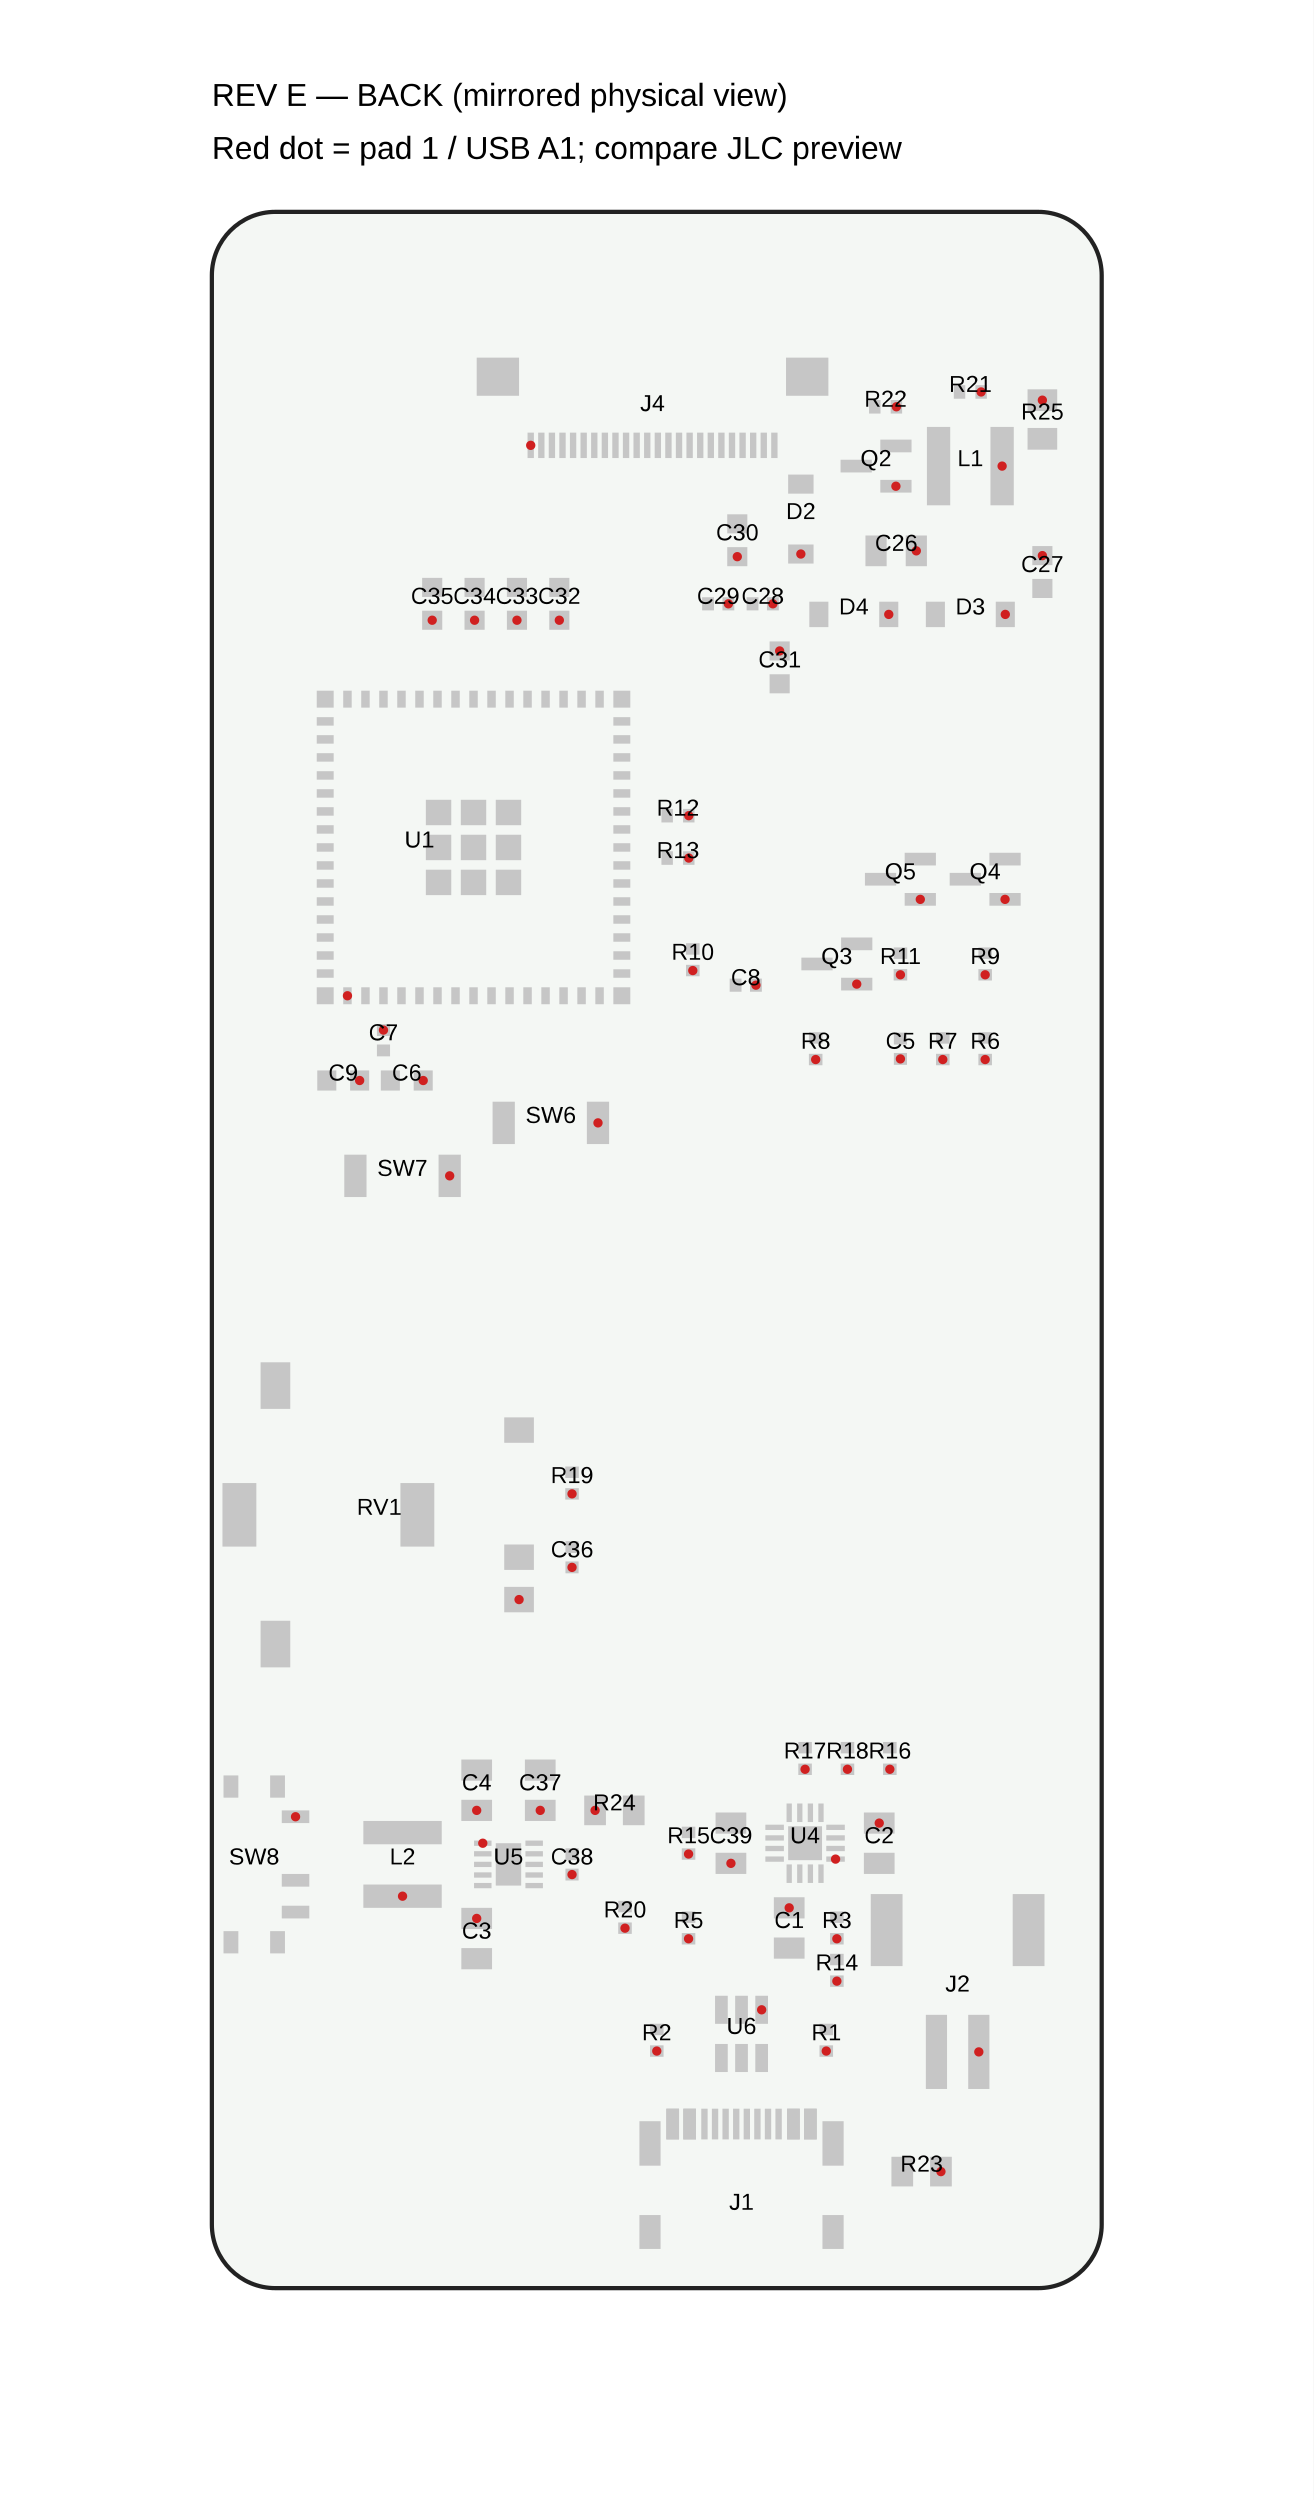
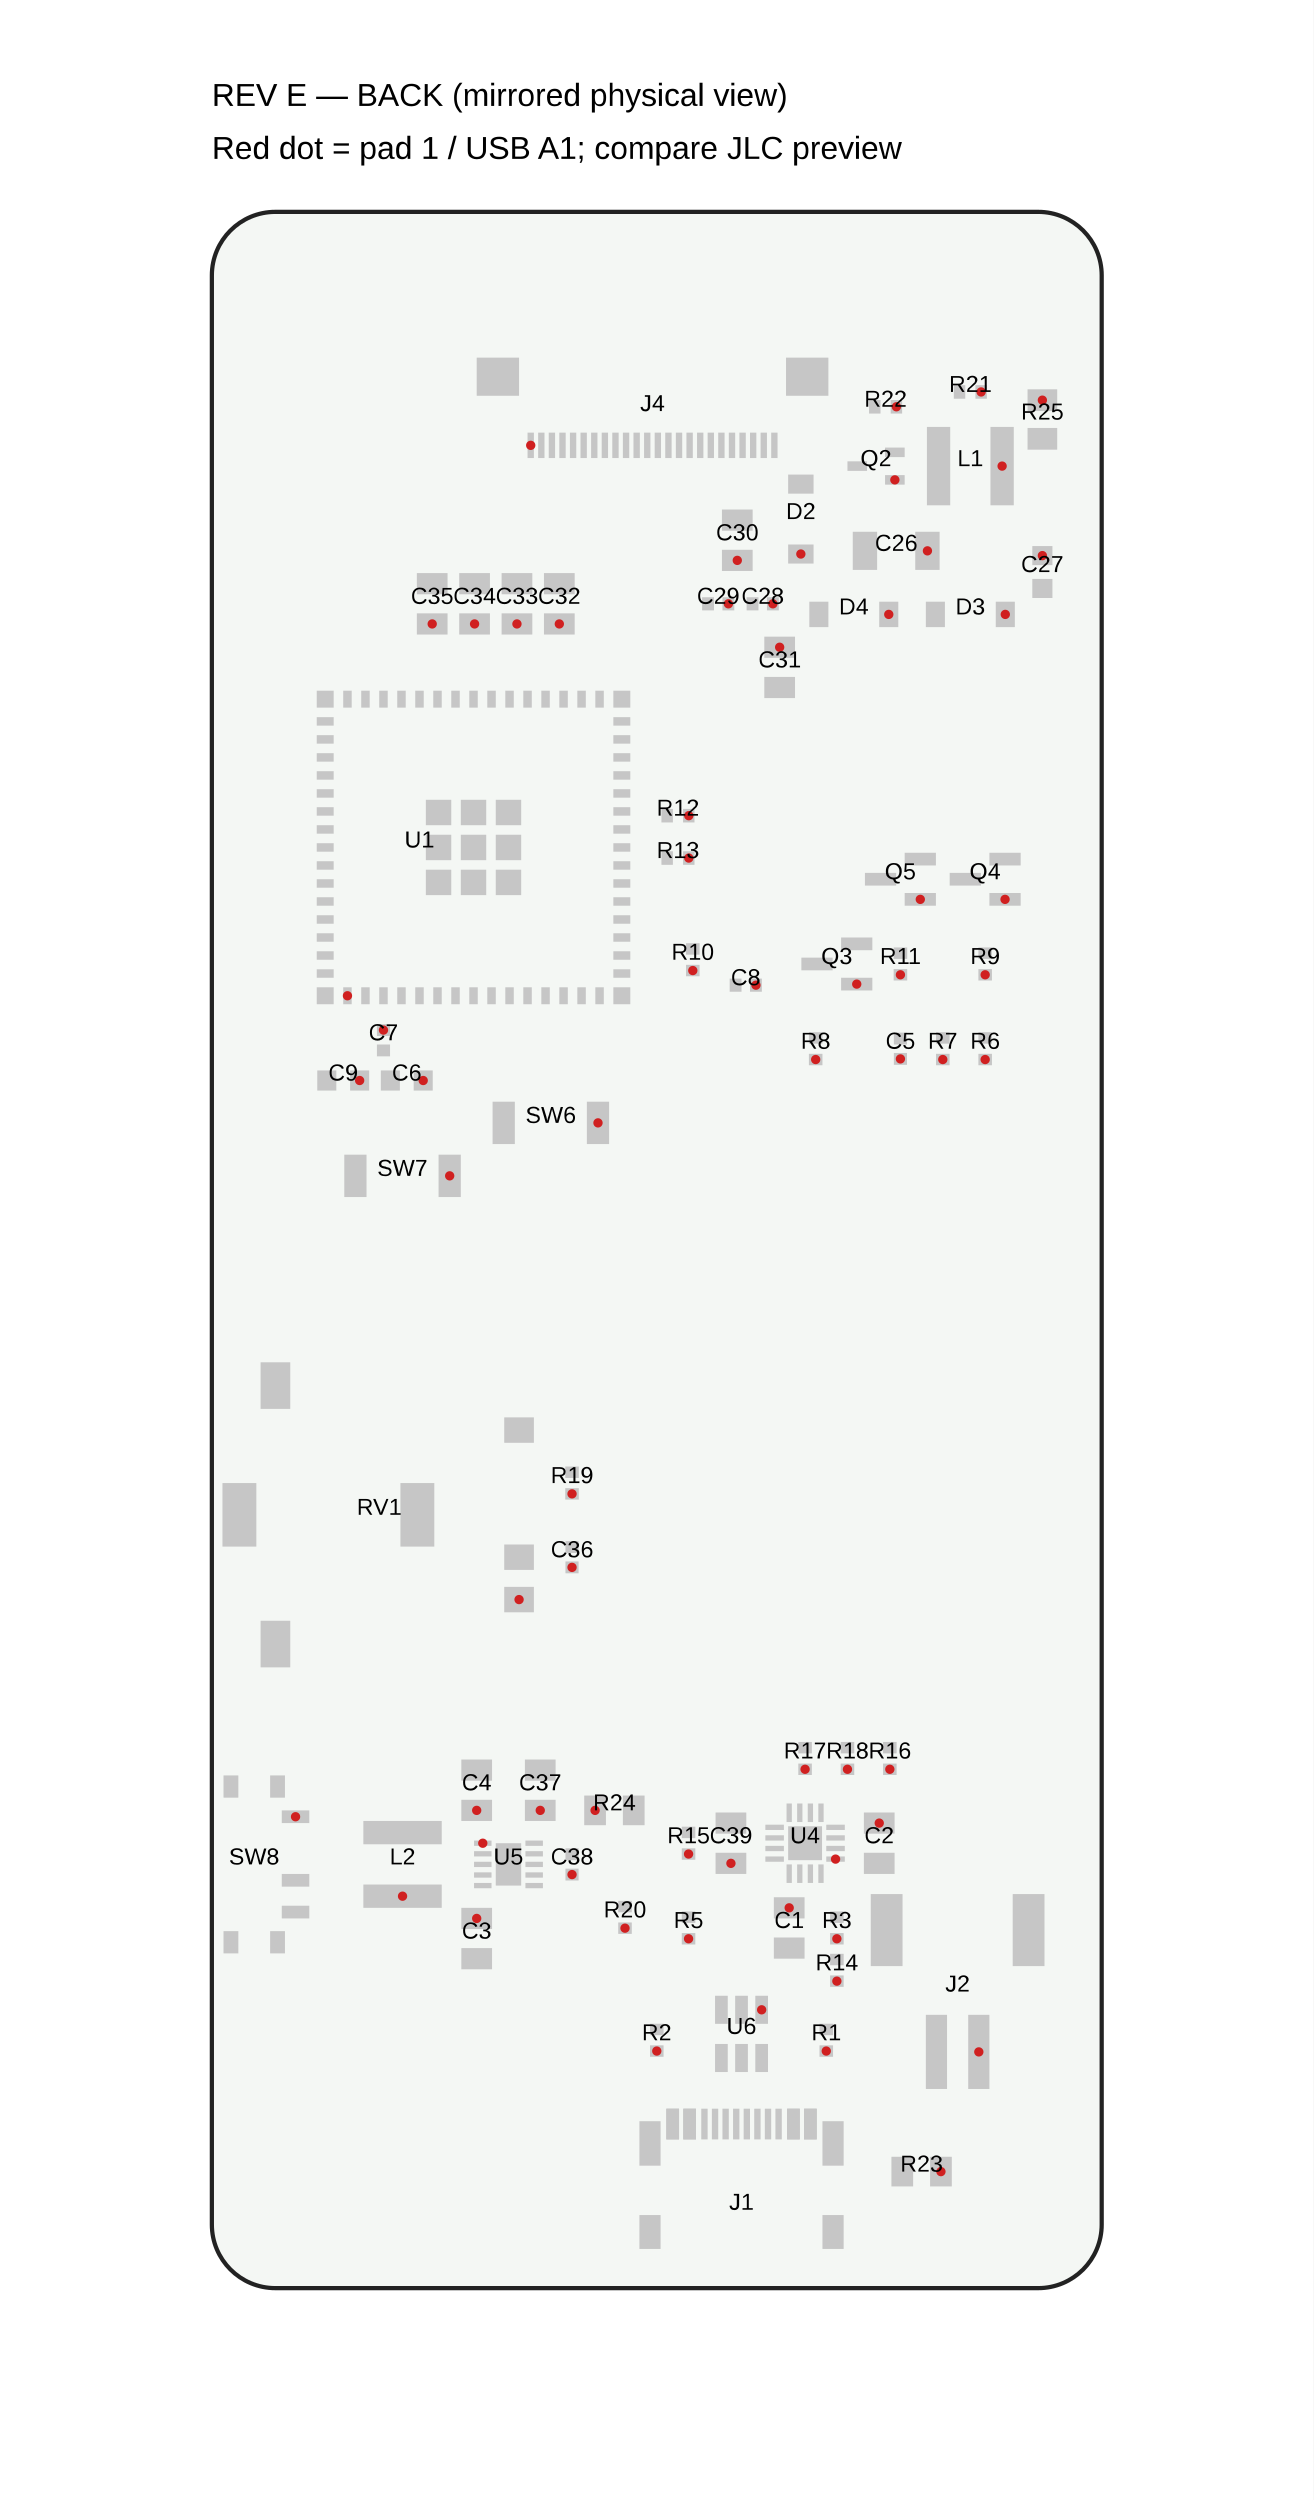
<svg xmlns="http://www.w3.org/2000/svg" width="62mm" height="118mm" viewBox="-10 -10 62 118">
  <rect x="-10" y="-10" width="100%" height="100%" fill="white" />
  <style>text{font-family:Arial,sans-serif;font-size:1.5px} .small{font-size:1.1px}</style>
  <rect x="0" y="0" width="42.0" height="98.0" rx="3" fill="#f4f7f4" stroke="#222" stroke-width=".2" />
  <text x="0" y="-5">REV E — BACK (mirrored physical view)</text>
  <text x="0" y="-2.5">Red dot = pad 1 / USB A1; compare JLC preview</text>
  <rect x="26.525" y="79.550" width="1.450" height="1.000" fill="#c6c6c6" />
  <circle cx="27.250" cy="80.050" r=".22" fill="#d02020" />
  <rect x="26.525" y="81.450" width="1.450" height="1.000" fill="#c6c6c6" />
  <text class="small" text-anchor="middle" x="27.250" y="81.000">C1</text>
  <rect x="30.775" y="75.550" width="1.450" height="1.000" fill="#c6c6c6" />
  <circle cx="31.500" cy="76.050" r=".22" fill="#d02020" />
  <rect x="30.775" y="77.450" width="1.450" height="1.000" fill="#c6c6c6" />
  <text class="small" text-anchor="middle" x="31.500" y="77.000">C2</text>
-   <rect x="32.750" y="15.275" width="1.000" height="1.450" fill="#c6c6c6" />
-   <circle cx="33.250" cy="16.000" r=".22" fill="#d02020" />
-   <rect x="30.850" y="15.275" width="1.000" height="1.450" fill="#c6c6c6" />
+   <rect x="33.200" y="15.100" width="1.150" height="1.800" fill="#c6c6c6" />
+   <circle cx="33.775" cy="16.000" r=".22" fill="#d02020" />
+   <rect x="30.250" y="15.100" width="1.150" height="1.800" fill="#c6c6c6" />
  <text class="small" text-anchor="middle" x="32.300" y="16.000">C26</text>
  <rect x="38.725" y="15.775" width="0.950" height="0.900" fill="#c6c6c6" />
  <circle cx="39.200" cy="16.225" r=".22" fill="#d02020" />
  <rect x="38.725" y="17.325" width="0.950" height="0.900" fill="#c6c6c6" />
  <text class="small" text-anchor="middle" x="39.200" y="17.000">C27</text>
  <rect x="26.200" y="18.190" width="0.560" height="0.620" fill="#c6c6c6" />
  <circle cx="26.480" cy="18.500" r=".22" fill="#d02020" />
  <rect x="25.240" y="18.190" width="0.560" height="0.620" fill="#c6c6c6" />
  <text class="small" text-anchor="middle" x="26.000" y="18.500">C28</text>
  <rect x="24.100" y="18.190" width="0.560" height="0.620" fill="#c6c6c6" />
  <circle cx="24.380" cy="18.500" r=".22" fill="#d02020" />
  <rect x="23.140" y="18.190" width="0.560" height="0.620" fill="#c6c6c6" />
  <text class="small" text-anchor="middle" x="23.900" y="18.500">C29</text>
  <rect x="11.775" y="80.050" width="1.450" height="1.000" fill="#c6c6c6" />
  <circle cx="12.500" cy="80.550" r=".22" fill="#d02020" />
  <rect x="11.775" y="81.950" width="1.450" height="1.000" fill="#c6c6c6" />
  <text class="small" text-anchor="middle" x="12.500" y="81.500">C3</text>
-   <rect x="24.325" y="15.825" width="0.950" height="0.900" fill="#c6c6c6" />
-   <circle cx="24.800" cy="16.275" r=".22" fill="#d02020" />
-   <rect x="24.325" y="14.275" width="0.950" height="0.900" fill="#c6c6c6" />
+   <rect x="24.075" y="15.950" width="1.450" height="1.000" fill="#c6c6c6" />
+   <circle cx="24.800" cy="16.450" r=".22" fill="#d02020" />
+   <rect x="24.075" y="14.050" width="1.450" height="1.000" fill="#c6c6c6" />
  <text class="small" text-anchor="middle" x="24.800" y="15.500">C30</text>
-   <rect x="26.325" y="20.275" width="0.950" height="0.900" fill="#c6c6c6" />
-   <circle cx="26.800" cy="20.725" r=".22" fill="#d02020" />
-   <rect x="26.325" y="21.825" width="0.950" height="0.900" fill="#c6c6c6" />
+   <rect x="26.075" y="20.050" width="1.450" height="1.000" fill="#c6c6c6" />
+   <circle cx="26.800" cy="20.550" r=".22" fill="#d02020" />
+   <rect x="26.075" y="21.950" width="1.450" height="1.000" fill="#c6c6c6" />
  <text class="small" text-anchor="middle" x="26.800" y="21.500">C31</text>
-   <rect x="15.925" y="18.825" width="0.950" height="0.900" fill="#c6c6c6" />
-   <circle cx="16.400" cy="19.275" r=".22" fill="#d02020" />
-   <rect x="15.925" y="17.275" width="0.950" height="0.900" fill="#c6c6c6" />
+   <rect x="15.675" y="18.950" width="1.450" height="1.000" fill="#c6c6c6" />
+   <circle cx="16.400" cy="19.450" r=".22" fill="#d02020" />
+   <rect x="15.675" y="17.050" width="1.450" height="1.000" fill="#c6c6c6" />
  <text class="small" text-anchor="middle" x="16.400" y="18.500">C32</text>
-   <rect x="13.925" y="18.825" width="0.950" height="0.900" fill="#c6c6c6" />
-   <circle cx="14.400" cy="19.275" r=".22" fill="#d02020" />
-   <rect x="13.925" y="17.275" width="0.950" height="0.900" fill="#c6c6c6" />
+   <rect x="13.675" y="18.950" width="1.450" height="1.000" fill="#c6c6c6" />
+   <circle cx="14.400" cy="19.450" r=".22" fill="#d02020" />
+   <rect x="13.675" y="17.050" width="1.450" height="1.000" fill="#c6c6c6" />
  <text class="small" text-anchor="middle" x="14.400" y="18.500">C33</text>
-   <rect x="11.925" y="18.825" width="0.950" height="0.900" fill="#c6c6c6" />
-   <circle cx="12.400" cy="19.275" r=".22" fill="#d02020" />
-   <rect x="11.925" y="17.275" width="0.950" height="0.900" fill="#c6c6c6" />
+   <rect x="11.675" y="18.950" width="1.450" height="1.000" fill="#c6c6c6" />
+   <circle cx="12.400" cy="19.450" r=".22" fill="#d02020" />
+   <rect x="11.675" y="17.050" width="1.450" height="1.000" fill="#c6c6c6" />
  <text class="small" text-anchor="middle" x="12.400" y="18.500">C34</text>
-   <rect x="9.925" y="18.825" width="0.950" height="0.900" fill="#c6c6c6" />
-   <circle cx="10.400" cy="19.275" r=".22" fill="#d02020" />
-   <rect x="9.925" y="17.275" width="0.950" height="0.900" fill="#c6c6c6" />
+   <rect x="9.675" y="18.950" width="1.450" height="1.000" fill="#c6c6c6" />
+   <circle cx="10.400" cy="19.450" r=".22" fill="#d02020" />
+   <rect x="9.675" y="17.050" width="1.450" height="1.000" fill="#c6c6c6" />
  <text class="small" text-anchor="middle" x="10.400" y="18.500">C35</text>
  <rect x="16.690" y="63.700" width="0.620" height="0.560" fill="#c6c6c6" />
  <circle cx="17.000" cy="63.980" r=".22" fill="#d02020" />
  <rect x="16.690" y="62.740" width="0.620" height="0.560" fill="#c6c6c6" />
  <text class="small" text-anchor="middle" x="17.000" y="63.500">C36</text>
  <rect x="14.775" y="74.950" width="1.450" height="1.000" fill="#c6c6c6" />
  <circle cx="15.500" cy="75.450" r=".22" fill="#d02020" />
  <rect x="14.775" y="73.050" width="1.450" height="1.000" fill="#c6c6c6" />
  <text class="small" text-anchor="middle" x="15.500" y="74.500">C37</text>
  <rect x="16.690" y="78.200" width="0.620" height="0.560" fill="#c6c6c6" />
  <circle cx="17.000" cy="78.480" r=".22" fill="#d02020" />
  <rect x="16.690" y="77.240" width="0.620" height="0.560" fill="#c6c6c6" />
  <text class="small" text-anchor="middle" x="17.000" y="78.000">C38</text>
  <rect x="23.775" y="77.450" width="1.450" height="1.000" fill="#c6c6c6" />
  <circle cx="24.500" cy="77.950" r=".22" fill="#d02020" />
  <rect x="23.775" y="75.550" width="1.450" height="1.000" fill="#c6c6c6" />
  <text class="small" text-anchor="middle" x="24.500" y="77.000">C39</text>
  <rect x="11.775" y="74.950" width="1.450" height="1.000" fill="#c6c6c6" />
  <circle cx="12.500" cy="75.450" r=".22" fill="#d02020" />
  <rect x="11.775" y="73.050" width="1.450" height="1.000" fill="#c6c6c6" />
  <text class="small" text-anchor="middle" x="12.500" y="74.500">C4</text>
  <rect x="32.190" y="39.700" width="0.620" height="0.560" fill="#c6c6c6" />
  <circle cx="32.500" cy="39.980" r=".22" fill="#d02020" />
  <rect x="32.190" y="38.740" width="0.620" height="0.560" fill="#c6c6c6" />
  <text class="small" text-anchor="middle" x="32.500" y="39.500">C5</text>
  <rect x="9.525" y="40.525" width="0.900" height="0.950" fill="#c6c6c6" />
  <circle cx="9.975" cy="41.000" r=".22" fill="#d02020" />
  <rect x="7.975" y="40.525" width="0.900" height="0.950" fill="#c6c6c6" />
  <text class="small" text-anchor="middle" x="9.200" y="41.000">C6</text>
  <rect x="7.790" y="38.340" width="0.620" height="0.560" fill="#c6c6c6" />
  <circle cx="8.100" cy="38.620" r=".22" fill="#d02020" />
  <rect x="7.790" y="39.300" width="0.620" height="0.560" fill="#c6c6c6" />
  <text class="small" text-anchor="middle" x="8.100" y="39.100">C7</text>
  <rect x="25.400" y="36.190" width="0.560" height="0.620" fill="#c6c6c6" />
  <circle cx="25.680" cy="36.500" r=".22" fill="#d02020" />
  <rect x="24.440" y="36.190" width="0.560" height="0.620" fill="#c6c6c6" />
  <text class="small" text-anchor="middle" x="25.200" y="36.500">C8</text>
  <rect x="6.525" y="40.525" width="0.900" height="0.950" fill="#c6c6c6" />
  <circle cx="6.975" cy="41.000" r=".22" fill="#d02020" />
  <rect x="4.975" y="40.525" width="0.900" height="0.950" fill="#c6c6c6" />
  <text class="small" text-anchor="middle" x="6.200" y="41.000">C9</text>
  <rect x="27.200" y="15.700" width="1.200" height="0.900" fill="#c6c6c6" />
  <circle cx="27.800" cy="16.150" r=".22" fill="#d02020" />
  <rect x="27.200" y="12.400" width="1.200" height="0.900" fill="#c6c6c6" />
  <text class="small" text-anchor="middle" x="27.800" y="14.500">D2</text>
  <rect x="37.000" y="18.400" width="0.900" height="1.200" fill="#c6c6c6" />
  <circle cx="37.450" cy="19.000" r=".22" fill="#d02020" />
  <rect x="33.700" y="18.400" width="0.900" height="1.200" fill="#c6c6c6" />
  <text class="small" text-anchor="middle" x="35.800" y="19.000">D3</text>
  <rect x="31.500" y="18.400" width="0.900" height="1.200" fill="#c6c6c6" />
  <circle cx="31.950" cy="19.000" r=".22" fill="#d02020" />
  <rect x="28.200" y="18.400" width="0.900" height="1.200" fill="#c6c6c6" />
  <text class="small" text-anchor="middle" x="30.300" y="19.000">D4</text>
  <rect x="21.450" y="89.530" width="0.600" height="1.450" fill="#c6c6c6" />
  <circle cx="21.750" cy="90.255" r=".22" fill="#d02020" />
  <rect x="22.250" y="89.530" width="0.600" height="1.450" fill="#c6c6c6" />
  <rect x="23.600" y="89.530" width="0.300" height="1.450" fill="#c6c6c6" />
  <rect x="24.600" y="89.530" width="0.300" height="1.450" fill="#c6c6c6" />
  <rect x="25.100" y="89.530" width="0.300" height="1.450" fill="#c6c6c6" />
  <rect x="26.100" y="89.530" width="0.300" height="1.450" fill="#c6c6c6" />
  <rect x="27.150" y="89.530" width="0.600" height="1.450" fill="#c6c6c6" />
  <rect x="27.950" y="89.530" width="0.600" height="1.450" fill="#c6c6c6" />
  <rect x="27.950" y="89.530" width="0.600" height="1.450" fill="#c6c6c6" />
  <rect x="27.150" y="89.530" width="0.600" height="1.450" fill="#c6c6c6" />
  <rect x="26.600" y="89.530" width="0.300" height="1.450" fill="#c6c6c6" />
  <rect x="25.600" y="89.530" width="0.300" height="1.450" fill="#c6c6c6" />
  <rect x="24.100" y="89.530" width="0.300" height="1.450" fill="#c6c6c6" />
  <rect x="23.100" y="89.530" width="0.300" height="1.450" fill="#c6c6c6" />
  <rect x="22.250" y="89.530" width="0.600" height="1.450" fill="#c6c6c6" />
  <rect x="21.450" y="89.530" width="0.600" height="1.450" fill="#c6c6c6" />
  <rect x="20.180" y="94.550" width="1.000" height="1.600" fill="#c6c6c6" />
  <rect x="20.180" y="90.120" width="1.000" height="2.100" fill="#c6c6c6" />
  <rect x="28.820" y="94.550" width="1.000" height="1.600" fill="#c6c6c6" />
  <rect x="28.820" y="90.120" width="1.000" height="2.100" fill="#c6c6c6" />
  <text class="small" text-anchor="middle" x="25.000" y="94.300">J1</text>
  <rect x="35.700" y="85.100" width="1.000" height="3.500" fill="#c6c6c6" />
  <circle cx="36.200" cy="86.850" r=".22" fill="#d02020" />
  <rect x="33.700" y="85.100" width="1.000" height="3.500" fill="#c6c6c6" />
  <rect x="37.800" y="79.400" width="1.500" height="3.400" fill="#c6c6c6" />
  <rect x="31.100" y="79.400" width="1.500" height="3.400" fill="#c6c6c6" />
  <text class="small" text-anchor="middle" x="35.200" y="84.000">J2</text>
  <rect x="14.900" y="10.420" width="0.300" height="1.200" fill="#c6c6c6" />
  <circle cx="15.050" cy="11.020" r=".22" fill="#d02020" />
  <rect x="15.400" y="10.420" width="0.300" height="1.200" fill="#c6c6c6" />
  <rect x="15.900" y="10.420" width="0.300" height="1.200" fill="#c6c6c6" />
  <rect x="16.400" y="10.420" width="0.300" height="1.200" fill="#c6c6c6" />
  <rect x="16.900" y="10.420" width="0.300" height="1.200" fill="#c6c6c6" />
  <rect x="17.400" y="10.420" width="0.300" height="1.200" fill="#c6c6c6" />
  <rect x="17.900" y="10.420" width="0.300" height="1.200" fill="#c6c6c6" />
  <rect x="18.400" y="10.420" width="0.300" height="1.200" fill="#c6c6c6" />
  <rect x="18.900" y="10.420" width="0.300" height="1.200" fill="#c6c6c6" />
  <rect x="19.400" y="10.420" width="0.300" height="1.200" fill="#c6c6c6" />
  <rect x="19.900" y="10.420" width="0.300" height="1.200" fill="#c6c6c6" />
  <rect x="20.400" y="10.420" width="0.300" height="1.200" fill="#c6c6c6" />
  <rect x="20.900" y="10.420" width="0.300" height="1.200" fill="#c6c6c6" />
  <rect x="21.400" y="10.420" width="0.300" height="1.200" fill="#c6c6c6" />
  <rect x="21.900" y="10.420" width="0.300" height="1.200" fill="#c6c6c6" />
  <rect x="22.400" y="10.420" width="0.300" height="1.200" fill="#c6c6c6" />
  <rect x="22.900" y="10.420" width="0.300" height="1.200" fill="#c6c6c6" />
  <rect x="23.400" y="10.420" width="0.300" height="1.200" fill="#c6c6c6" />
  <rect x="23.900" y="10.420" width="0.300" height="1.200" fill="#c6c6c6" />
  <rect x="24.400" y="10.420" width="0.300" height="1.200" fill="#c6c6c6" />
  <rect x="24.900" y="10.420" width="0.300" height="1.200" fill="#c6c6c6" />
  <rect x="25.400" y="10.420" width="0.300" height="1.200" fill="#c6c6c6" />
  <rect x="25.900" y="10.420" width="0.300" height="1.200" fill="#c6c6c6" />
  <rect x="26.400" y="10.420" width="0.300" height="1.200" fill="#c6c6c6" />
  <rect x="27.100" y="6.880" width="2.000" height="1.800" fill="#c6c6c6" />
  <rect x="12.500" y="6.880" width="2.000" height="1.800" fill="#c6c6c6" />
  <text class="small" text-anchor="middle" x="20.800" y="9.400">J4</text>
  <rect x="36.750" y="10.150" width="1.100" height="3.700" fill="#c6c6c6" />
  <circle cx="37.300" cy="12.000" r=".22" fill="#d02020" />
  <rect x="33.750" y="10.150" width="1.100" height="3.700" fill="#c6c6c6" />
  <text class="small" text-anchor="middle" x="35.800" y="12.000">L1</text>
  <rect x="7.150" y="78.950" width="3.700" height="1.100" fill="#c6c6c6" />
  <circle cx="9.000" cy="79.500" r=".22" fill="#d02020" />
  <rect x="7.150" y="75.950" width="3.700" height="1.100" fill="#c6c6c6" />
  <text class="small" text-anchor="middle" x="9.000" y="78.000">L2</text>
-   <rect x="31.550" y="12.650" width="1.475" height="0.600" fill="#c6c6c6" />
-   <circle cx="32.287" cy="12.950" r=".22" fill="#d02020" />
-   <rect x="31.550" y="10.750" width="1.475" height="0.600" fill="#c6c6c6" />
-   <rect x="29.675" y="11.700" width="1.475" height="0.600" fill="#c6c6c6" />
+   <rect x="31.775" y="12.425" width="0.925" height="0.450" fill="#c6c6c6" />
+   <circle cx="32.237" cy="12.650" r=".22" fill="#d02020" />
+   <rect x="31.775" y="11.125" width="0.925" height="0.450" fill="#c6c6c6" />
+   <rect x="30.000" y="11.775" width="0.925" height="0.450" fill="#c6c6c6" />
  <text class="small" text-anchor="middle" x="31.350" y="12.000">Q2</text>
  <rect x="29.700" y="36.150" width="1.475" height="0.600" fill="#c6c6c6" />
  <circle cx="30.438" cy="36.450" r=".22" fill="#d02020" />
  <rect x="29.700" y="34.250" width="1.475" height="0.600" fill="#c6c6c6" />
  <rect x="27.825" y="35.200" width="1.475" height="0.600" fill="#c6c6c6" />
  <text class="small" text-anchor="middle" x="29.500" y="35.500">Q3</text>
  <rect x="36.700" y="32.150" width="1.475" height="0.600" fill="#c6c6c6" />
  <circle cx="37.438" cy="32.450" r=".22" fill="#d02020" />
  <rect x="36.700" y="30.250" width="1.475" height="0.600" fill="#c6c6c6" />
  <rect x="34.825" y="31.200" width="1.475" height="0.600" fill="#c6c6c6" />
  <text class="small" text-anchor="middle" x="36.500" y="31.500">Q4</text>
  <rect x="32.700" y="32.150" width="1.475" height="0.600" fill="#c6c6c6" />
  <circle cx="33.438" cy="32.450" r=".22" fill="#d02020" />
  <rect x="32.700" y="30.250" width="1.475" height="0.600" fill="#c6c6c6" />
  <rect x="30.825" y="31.200" width="1.475" height="0.600" fill="#c6c6c6" />
  <text class="small" text-anchor="middle" x="32.500" y="31.500">Q5</text>
  <rect x="28.680" y="86.540" width="0.640" height="0.540" fill="#c6c6c6" />
  <circle cx="29.000" cy="86.810" r=".22" fill="#d02020" />
  <rect x="28.680" y="85.520" width="0.640" height="0.540" fill="#c6c6c6" />
  <text class="small" text-anchor="middle" x="29.000" y="86.300">R1</text>
  <rect x="22.380" y="35.540" width="0.640" height="0.540" fill="#c6c6c6" />
  <circle cx="22.700" cy="35.810" r=".22" fill="#d02020" />
  <rect x="22.380" y="34.520" width="0.640" height="0.540" fill="#c6c6c6" />
  <text class="small" text-anchor="middle" x="22.700" y="35.300">R10</text>
  <rect x="32.180" y="35.740" width="0.640" height="0.540" fill="#c6c6c6" />
  <circle cx="32.500" cy="36.010" r=".22" fill="#d02020" />
  <rect x="32.180" y="34.720" width="0.640" height="0.540" fill="#c6c6c6" />
  <text class="small" text-anchor="middle" x="32.500" y="35.500">R11</text>
  <rect x="22.240" y="28.180" width="0.540" height="0.640" fill="#c6c6c6" />
  <circle cx="22.510" cy="28.500" r=".22" fill="#d02020" />
  <rect x="21.220" y="28.180" width="0.540" height="0.640" fill="#c6c6c6" />
  <text class="small" text-anchor="middle" x="22.000" y="28.500">R12</text>
  <rect x="22.240" y="30.180" width="0.540" height="0.640" fill="#c6c6c6" />
  <circle cx="22.510" cy="30.500" r=".22" fill="#d02020" />
  <rect x="21.220" y="30.180" width="0.540" height="0.640" fill="#c6c6c6" />
  <text class="small" text-anchor="middle" x="22.000" y="30.500">R13</text>
  <rect x="29.180" y="83.240" width="0.640" height="0.540" fill="#c6c6c6" />
  <circle cx="29.500" cy="83.510" r=".22" fill="#d02020" />
  <rect x="29.180" y="82.220" width="0.640" height="0.540" fill="#c6c6c6" />
  <text class="small" text-anchor="middle" x="29.500" y="83.000">R14</text>
  <rect x="22.180" y="77.240" width="0.640" height="0.540" fill="#c6c6c6" />
  <circle cx="22.500" cy="77.510" r=".22" fill="#d02020" />
  <rect x="22.180" y="76.220" width="0.640" height="0.540" fill="#c6c6c6" />
  <text class="small" text-anchor="middle" x="22.500" y="77.000">R15</text>
  <rect x="31.680" y="73.240" width="0.640" height="0.540" fill="#c6c6c6" />
  <circle cx="32.000" cy="73.510" r=".22" fill="#d02020" />
  <rect x="31.680" y="72.220" width="0.640" height="0.540" fill="#c6c6c6" />
  <text class="small" text-anchor="middle" x="32.000" y="73.000">R16</text>
  <rect x="27.680" y="73.240" width="0.640" height="0.540" fill="#c6c6c6" />
  <circle cx="28.000" cy="73.510" r=".22" fill="#d02020" />
  <rect x="27.680" y="72.220" width="0.640" height="0.540" fill="#c6c6c6" />
  <text class="small" text-anchor="middle" x="28.000" y="73.000">R17</text>
  <rect x="29.680" y="73.240" width="0.640" height="0.540" fill="#c6c6c6" />
  <circle cx="30.000" cy="73.510" r=".22" fill="#d02020" />
  <rect x="29.680" y="72.220" width="0.640" height="0.540" fill="#c6c6c6" />
  <text class="small" text-anchor="middle" x="30.000" y="73.000">R18</text>
  <rect x="16.680" y="60.240" width="0.640" height="0.540" fill="#c6c6c6" />
  <circle cx="17.000" cy="60.510" r=".22" fill="#d02020" />
  <rect x="16.680" y="59.220" width="0.640" height="0.540" fill="#c6c6c6" />
  <text class="small" text-anchor="middle" x="17.000" y="60.000">R19</text>
  <rect x="20.680" y="86.540" width="0.640" height="0.540" fill="#c6c6c6" />
  <circle cx="21.000" cy="86.810" r=".22" fill="#d02020" />
  <rect x="20.680" y="85.520" width="0.640" height="0.540" fill="#c6c6c6" />
  <text class="small" text-anchor="middle" x="21.000" y="86.300">R2</text>
  <rect x="19.180" y="80.740" width="0.640" height="0.540" fill="#c6c6c6" />
  <circle cx="19.500" cy="81.010" r=".22" fill="#d02020" />
  <rect x="19.180" y="79.720" width="0.640" height="0.540" fill="#c6c6c6" />
  <text class="small" text-anchor="middle" x="19.500" y="80.500">R20</text>
  <rect x="36.040" y="8.180" width="0.540" height="0.640" fill="#c6c6c6" />
  <circle cx="36.310" cy="8.500" r=".22" fill="#d02020" />
  <rect x="35.020" y="8.180" width="0.540" height="0.640" fill="#c6c6c6" />
  <text class="small" text-anchor="middle" x="35.800" y="8.500">R21</text>
  <rect x="32.040" y="8.880" width="0.540" height="0.640" fill="#c6c6c6" />
  <circle cx="32.310" cy="9.200" r=".22" fill="#d02020" />
  <rect x="31.020" y="8.880" width="0.540" height="0.640" fill="#c6c6c6" />
  <text class="small" text-anchor="middle" x="31.800" y="9.200">R22</text>
  <rect x="33.900" y="91.800" width="1.025" height="1.400" fill="#c6c6c6" />
  <circle cx="34.412" cy="92.500" r=".22" fill="#d02020" />
  <rect x="32.075" y="91.800" width="1.025" height="1.400" fill="#c6c6c6" />
  <text class="small" text-anchor="middle" x="33.500" y="92.500">R23</text>
  <rect x="17.575" y="74.750" width="1.025" height="1.400" fill="#c6c6c6" />
  <circle cx="18.088" cy="75.450" r=".22" fill="#d02020" />
  <rect x="19.400" y="74.750" width="1.025" height="1.400" fill="#c6c6c6" />
  <text class="small" text-anchor="middle" x="19.000" y="75.450">R24</text>
  <rect x="38.500" y="8.375" width="1.400" height="1.025" fill="#c6c6c6" />
  <circle cx="39.200" cy="8.888" r=".22" fill="#d02020" />
  <rect x="38.500" y="10.200" width="1.400" height="1.025" fill="#c6c6c6" />
  <text class="small" text-anchor="middle" x="39.200" y="9.800">R25</text>
  <rect x="29.180" y="81.240" width="0.640" height="0.540" fill="#c6c6c6" />
  <circle cx="29.500" cy="81.510" r=".22" fill="#d02020" />
  <rect x="29.180" y="80.220" width="0.640" height="0.540" fill="#c6c6c6" />
  <text class="small" text-anchor="middle" x="29.500" y="81.000">R3</text>
  <rect x="22.180" y="81.240" width="0.640" height="0.540" fill="#c6c6c6" />
  <circle cx="22.500" cy="81.510" r=".22" fill="#d02020" />
  <rect x="22.180" y="80.220" width="0.640" height="0.540" fill="#c6c6c6" />
  <text class="small" text-anchor="middle" x="22.500" y="81.000">R5</text>
  <rect x="36.180" y="39.740" width="0.640" height="0.540" fill="#c6c6c6" />
  <circle cx="36.500" cy="40.010" r=".22" fill="#d02020" />
  <rect x="36.180" y="38.720" width="0.640" height="0.540" fill="#c6c6c6" />
  <text class="small" text-anchor="middle" x="36.500" y="39.500">R6</text>
  <rect x="34.180" y="39.740" width="0.640" height="0.540" fill="#c6c6c6" />
  <circle cx="34.500" cy="40.010" r=".22" fill="#d02020" />
  <rect x="34.180" y="38.720" width="0.640" height="0.540" fill="#c6c6c6" />
  <text class="small" text-anchor="middle" x="34.500" y="39.500">R7</text>
  <rect x="28.180" y="39.740" width="0.640" height="0.540" fill="#c6c6c6" />
  <circle cx="28.500" cy="40.010" r=".22" fill="#d02020" />
  <rect x="28.180" y="38.720" width="0.640" height="0.540" fill="#c6c6c6" />
  <text class="small" text-anchor="middle" x="28.500" y="39.500">R8</text>
  <rect x="36.180" y="35.740" width="0.640" height="0.540" fill="#c6c6c6" />
  <circle cx="36.500" cy="36.010" r=".22" fill="#d02020" />
  <rect x="36.180" y="34.720" width="0.640" height="0.540" fill="#c6c6c6" />
  <text class="small" text-anchor="middle" x="36.500" y="35.500">R9</text>
  <rect x="13.800" y="64.900" width="1.400" height="1.200" fill="#c6c6c6" />
  <circle cx="14.500" cy="65.500" r=".22" fill="#d02020" />
  <rect x="13.800" y="62.900" width="1.400" height="1.200" fill="#c6c6c6" />
  <rect x="13.800" y="56.900" width="1.400" height="1.200" fill="#c6c6c6" />
  <rect x="2.300" y="66.500" width="1.400" height="2.200" fill="#c6c6c6" />
  <rect x="8.900" y="60.000" width="1.600" height="3.000" fill="#c6c6c6" />
  <rect x="0.500" y="60.000" width="1.600" height="3.000" fill="#c6c6c6" />
  <rect x="2.300" y="54.300" width="1.400" height="2.200" fill="#c6c6c6" />
  <text class="small" text-anchor="middle" x="7.900" y="61.500">RV1</text>
  <rect x="17.700" y="42.000" width="1.050" height="2.000" fill="#c6c6c6" />
  <circle cx="18.225" cy="43.000" r=".22" fill="#d02020" />
  <rect x="13.250" y="42.000" width="1.050" height="2.000" fill="#c6c6c6" />
  <text class="small" text-anchor="middle" x="16.000" y="43.000">SW6</text>
  <rect x="10.700" y="44.500" width="1.050" height="2.000" fill="#c6c6c6" />
  <circle cx="11.225" cy="45.500" r=".22" fill="#d02020" />
  <rect x="6.250" y="44.500" width="1.050" height="2.000" fill="#c6c6c6" />
  <text class="small" text-anchor="middle" x="9.000" y="45.500">SW7</text>
  <rect x="3.300" y="75.450" width="1.300" height="0.600" fill="#c6c6c6" />
  <circle cx="3.950" cy="75.750" r=".22" fill="#d02020" />
  <rect x="3.300" y="78.450" width="1.300" height="0.600" fill="#c6c6c6" />
  <rect x="3.300" y="79.950" width="1.300" height="0.600" fill="#c6c6c6" />
  <rect x="0.550" y="73.800" width="0.700" height="1.050" fill="#c6c6c6" />
  <rect x="2.750" y="73.800" width="0.700" height="1.050" fill="#c6c6c6" />
  <rect x="0.550" y="81.150" width="0.700" height="1.050" fill="#c6c6c6" />
  <rect x="2.750" y="81.150" width="0.700" height="1.050" fill="#c6c6c6" />
  <text class="small" text-anchor="middle" x="2.000" y="78.000">SW8</text>
  <rect x="6.200" y="36.600" width="0.400" height="0.800" fill="#c6c6c6" />
  <circle cx="6.400" cy="37.000" r=".22" fill="#d02020" />
  <rect x="7.050" y="36.600" width="0.400" height="0.800" fill="#c6c6c6" />
  <rect x="7.900" y="36.600" width="0.400" height="0.800" fill="#c6c6c6" />
  <rect x="8.750" y="36.600" width="0.400" height="0.800" fill="#c6c6c6" />
  <rect x="9.600" y="36.600" width="0.400" height="0.800" fill="#c6c6c6" />
  <rect x="10.450" y="36.600" width="0.400" height="0.800" fill="#c6c6c6" />
  <rect x="11.300" y="36.600" width="0.400" height="0.800" fill="#c6c6c6" />
  <rect x="12.150" y="36.600" width="0.400" height="0.800" fill="#c6c6c6" />
  <rect x="13.000" y="36.600" width="0.400" height="0.800" fill="#c6c6c6" />
  <rect x="13.850" y="36.600" width="0.400" height="0.800" fill="#c6c6c6" />
  <rect x="14.700" y="36.600" width="0.400" height="0.800" fill="#c6c6c6" />
  <rect x="15.550" y="36.600" width="0.400" height="0.800" fill="#c6c6c6" />
  <rect x="16.400" y="36.600" width="0.400" height="0.800" fill="#c6c6c6" />
  <rect x="17.250" y="36.600" width="0.400" height="0.800" fill="#c6c6c6" />
  <rect x="18.100" y="36.600" width="0.400" height="0.800" fill="#c6c6c6" />
  <rect x="18.950" y="35.750" width="0.800" height="0.400" fill="#c6c6c6" />
  <rect x="18.950" y="34.900" width="0.800" height="0.400" fill="#c6c6c6" />
  <rect x="18.950" y="34.050" width="0.800" height="0.400" fill="#c6c6c6" />
  <rect x="18.950" y="33.200" width="0.800" height="0.400" fill="#c6c6c6" />
  <rect x="18.950" y="32.350" width="0.800" height="0.400" fill="#c6c6c6" />
  <rect x="18.950" y="31.500" width="0.800" height="0.400" fill="#c6c6c6" />
  <rect x="18.950" y="30.650" width="0.800" height="0.400" fill="#c6c6c6" />
  <rect x="18.950" y="29.800" width="0.800" height="0.400" fill="#c6c6c6" />
  <rect x="18.950" y="28.950" width="0.800" height="0.400" fill="#c6c6c6" />
  <rect x="18.950" y="28.100" width="0.800" height="0.400" fill="#c6c6c6" />
  <rect x="18.950" y="27.250" width="0.800" height="0.400" fill="#c6c6c6" />
  <rect x="18.950" y="26.400" width="0.800" height="0.400" fill="#c6c6c6" />
  <rect x="18.950" y="25.550" width="0.800" height="0.400" fill="#c6c6c6" />
  <rect x="18.950" y="24.700" width="0.800" height="0.400" fill="#c6c6c6" />
  <rect x="18.950" y="23.850" width="0.800" height="0.400" fill="#c6c6c6" />
  <rect x="18.100" y="22.600" width="0.400" height="0.800" fill="#c6c6c6" />
  <rect x="17.250" y="22.600" width="0.400" height="0.800" fill="#c6c6c6" />
  <rect x="16.400" y="22.600" width="0.400" height="0.800" fill="#c6c6c6" />
  <rect x="15.550" y="22.600" width="0.400" height="0.800" fill="#c6c6c6" />
  <rect x="14.700" y="22.600" width="0.400" height="0.800" fill="#c6c6c6" />
  <rect x="13.850" y="22.600" width="0.400" height="0.800" fill="#c6c6c6" />
  <rect x="13.000" y="22.600" width="0.400" height="0.800" fill="#c6c6c6" />
  <rect x="12.150" y="22.600" width="0.400" height="0.800" fill="#c6c6c6" />
  <rect x="11.300" y="22.600" width="0.400" height="0.800" fill="#c6c6c6" />
  <rect x="10.450" y="22.600" width="0.400" height="0.800" fill="#c6c6c6" />
  <rect x="9.600" y="22.600" width="0.400" height="0.800" fill="#c6c6c6" />
  <rect x="8.750" y="22.600" width="0.400" height="0.800" fill="#c6c6c6" />
  <rect x="7.900" y="22.600" width="0.400" height="0.800" fill="#c6c6c6" />
  <rect x="7.050" y="22.600" width="0.400" height="0.800" fill="#c6c6c6" />
  <rect x="6.200" y="22.600" width="0.400" height="0.800" fill="#c6c6c6" />
  <rect x="4.950" y="23.850" width="0.800" height="0.400" fill="#c6c6c6" />
  <rect x="4.950" y="24.700" width="0.800" height="0.400" fill="#c6c6c6" />
  <rect x="4.950" y="25.550" width="0.800" height="0.400" fill="#c6c6c6" />
  <rect x="4.950" y="26.400" width="0.800" height="0.400" fill="#c6c6c6" />
  <rect x="4.950" y="27.250" width="0.800" height="0.400" fill="#c6c6c6" />
  <rect x="4.950" y="28.100" width="0.800" height="0.400" fill="#c6c6c6" />
  <rect x="4.950" y="28.950" width="0.800" height="0.400" fill="#c6c6c6" />
  <rect x="4.950" y="29.800" width="0.800" height="0.400" fill="#c6c6c6" />
  <rect x="4.950" y="30.650" width="0.800" height="0.400" fill="#c6c6c6" />
  <rect x="4.950" y="31.500" width="0.800" height="0.400" fill="#c6c6c6" />
  <rect x="4.950" y="32.350" width="0.800" height="0.400" fill="#c6c6c6" />
  <rect x="4.950" y="33.200" width="0.800" height="0.400" fill="#c6c6c6" />
  <rect x="4.950" y="34.050" width="0.800" height="0.400" fill="#c6c6c6" />
  <rect x="4.950" y="34.900" width="0.800" height="0.400" fill="#c6c6c6" />
  <rect x="4.950" y="35.750" width="0.800" height="0.400" fill="#c6c6c6" />
  <rect x="13.400" y="31.050" width="1.200" height="1.200" fill="#c6c6c6" />
  <rect x="11.750" y="31.050" width="1.200" height="1.200" fill="#c6c6c6" />
  <rect x="10.100" y="31.050" width="1.200" height="1.200" fill="#c6c6c6" />
  <rect x="13.400" y="29.400" width="1.200" height="1.200" fill="#c6c6c6" />
  <rect x="11.750" y="29.400" width="1.200" height="1.200" fill="#c6c6c6" />
  <rect x="10.100" y="29.400" width="1.200" height="1.200" fill="#c6c6c6" />
  <rect x="13.400" y="27.750" width="1.200" height="1.200" fill="#c6c6c6" />
  <rect x="11.750" y="27.750" width="1.200" height="1.200" fill="#c6c6c6" />
  <rect x="10.100" y="27.750" width="1.200" height="1.200" fill="#c6c6c6" />
  <rect x="4.950" y="36.600" width="0.800" height="0.800" fill="#c6c6c6" />
  <rect x="18.950" y="36.600" width="0.800" height="0.800" fill="#c6c6c6" />
  <rect x="18.950" y="22.600" width="0.800" height="0.800" fill="#c6c6c6" />
  <rect x="4.950" y="22.600" width="0.800" height="0.800" fill="#c6c6c6" />
  <text class="small" text-anchor="middle" x="9.800" y="30.000">U1</text>
  <rect x="29.000" y="77.625" width="0.875" height="0.250" fill="#c6c6c6" />
  <circle cx="29.438" cy="77.750" r=".22" fill="#d02020" />
  <rect x="29.000" y="77.125" width="0.875" height="0.250" fill="#c6c6c6" />
  <rect x="29.000" y="76.625" width="0.875" height="0.250" fill="#c6c6c6" />
  <rect x="29.000" y="76.125" width="0.875" height="0.250" fill="#c6c6c6" />
  <rect x="28.625" y="75.125" width="0.250" height="0.875" fill="#c6c6c6" />
  <rect x="28.125" y="75.125" width="0.250" height="0.875" fill="#c6c6c6" />
  <rect x="27.625" y="75.125" width="0.250" height="0.875" fill="#c6c6c6" />
  <rect x="27.125" y="75.125" width="0.250" height="0.875" fill="#c6c6c6" />
  <rect x="26.125" y="76.125" width="0.875" height="0.250" fill="#c6c6c6" />
  <rect x="26.125" y="76.625" width="0.875" height="0.250" fill="#c6c6c6" />
  <rect x="26.125" y="77.125" width="0.875" height="0.250" fill="#c6c6c6" />
  <rect x="26.125" y="77.625" width="0.875" height="0.250" fill="#c6c6c6" />
  <rect x="27.125" y="78.000" width="0.250" height="0.875" fill="#c6c6c6" />
  <rect x="27.625" y="78.000" width="0.250" height="0.875" fill="#c6c6c6" />
  <rect x="28.125" y="78.000" width="0.250" height="0.875" fill="#c6c6c6" />
  <rect x="28.625" y="78.000" width="0.250" height="0.875" fill="#c6c6c6" />
  <rect x="27.200" y="76.200" width="1.600" height="1.600" fill="#c6c6c6" />
  <text class="small" text-anchor="middle" x="28.000" y="77.000">U4</text>
  <rect x="12.375" y="76.875" width="0.825" height="0.250" fill="#c6c6c6" />
  <circle cx="12.787" cy="77.000" r=".22" fill="#d02020" />
  <rect x="12.375" y="77.375" width="0.825" height="0.250" fill="#c6c6c6" />
  <rect x="12.375" y="77.875" width="0.825" height="0.250" fill="#c6c6c6" />
  <rect x="12.375" y="78.375" width="0.825" height="0.250" fill="#c6c6c6" />
  <rect x="12.375" y="78.875" width="0.825" height="0.250" fill="#c6c6c6" />
  <rect x="14.800" y="78.875" width="0.825" height="0.250" fill="#c6c6c6" />
  <rect x="14.800" y="78.375" width="0.825" height="0.250" fill="#c6c6c6" />
  <rect x="14.800" y="77.875" width="0.825" height="0.250" fill="#c6c6c6" />
  <rect x="14.800" y="77.375" width="0.825" height="0.250" fill="#c6c6c6" />
  <rect x="14.800" y="76.875" width="0.825" height="0.250" fill="#c6c6c6" />
  <rect x="13.400" y="77.000" width="1.200" height="2.000" fill="#c6c6c6" />
  <text class="small" text-anchor="middle" x="14.000" y="78.000">U5</text>
  <rect x="25.650" y="84.200" width="0.600" height="1.325" fill="#c6c6c6" />
  <circle cx="25.950" cy="84.863" r=".22" fill="#d02020" />
  <rect x="24.700" y="84.200" width="0.600" height="1.325" fill="#c6c6c6" />
  <rect x="23.750" y="84.200" width="0.600" height="1.325" fill="#c6c6c6" />
  <rect x="23.750" y="86.475" width="0.600" height="1.325" fill="#c6c6c6" />
  <rect x="24.700" y="86.475" width="0.600" height="1.325" fill="#c6c6c6" />
  <rect x="25.650" y="86.475" width="0.600" height="1.325" fill="#c6c6c6" />
  <text class="small" text-anchor="middle" x="25.000" y="86.000">U6</text>
</svg>
